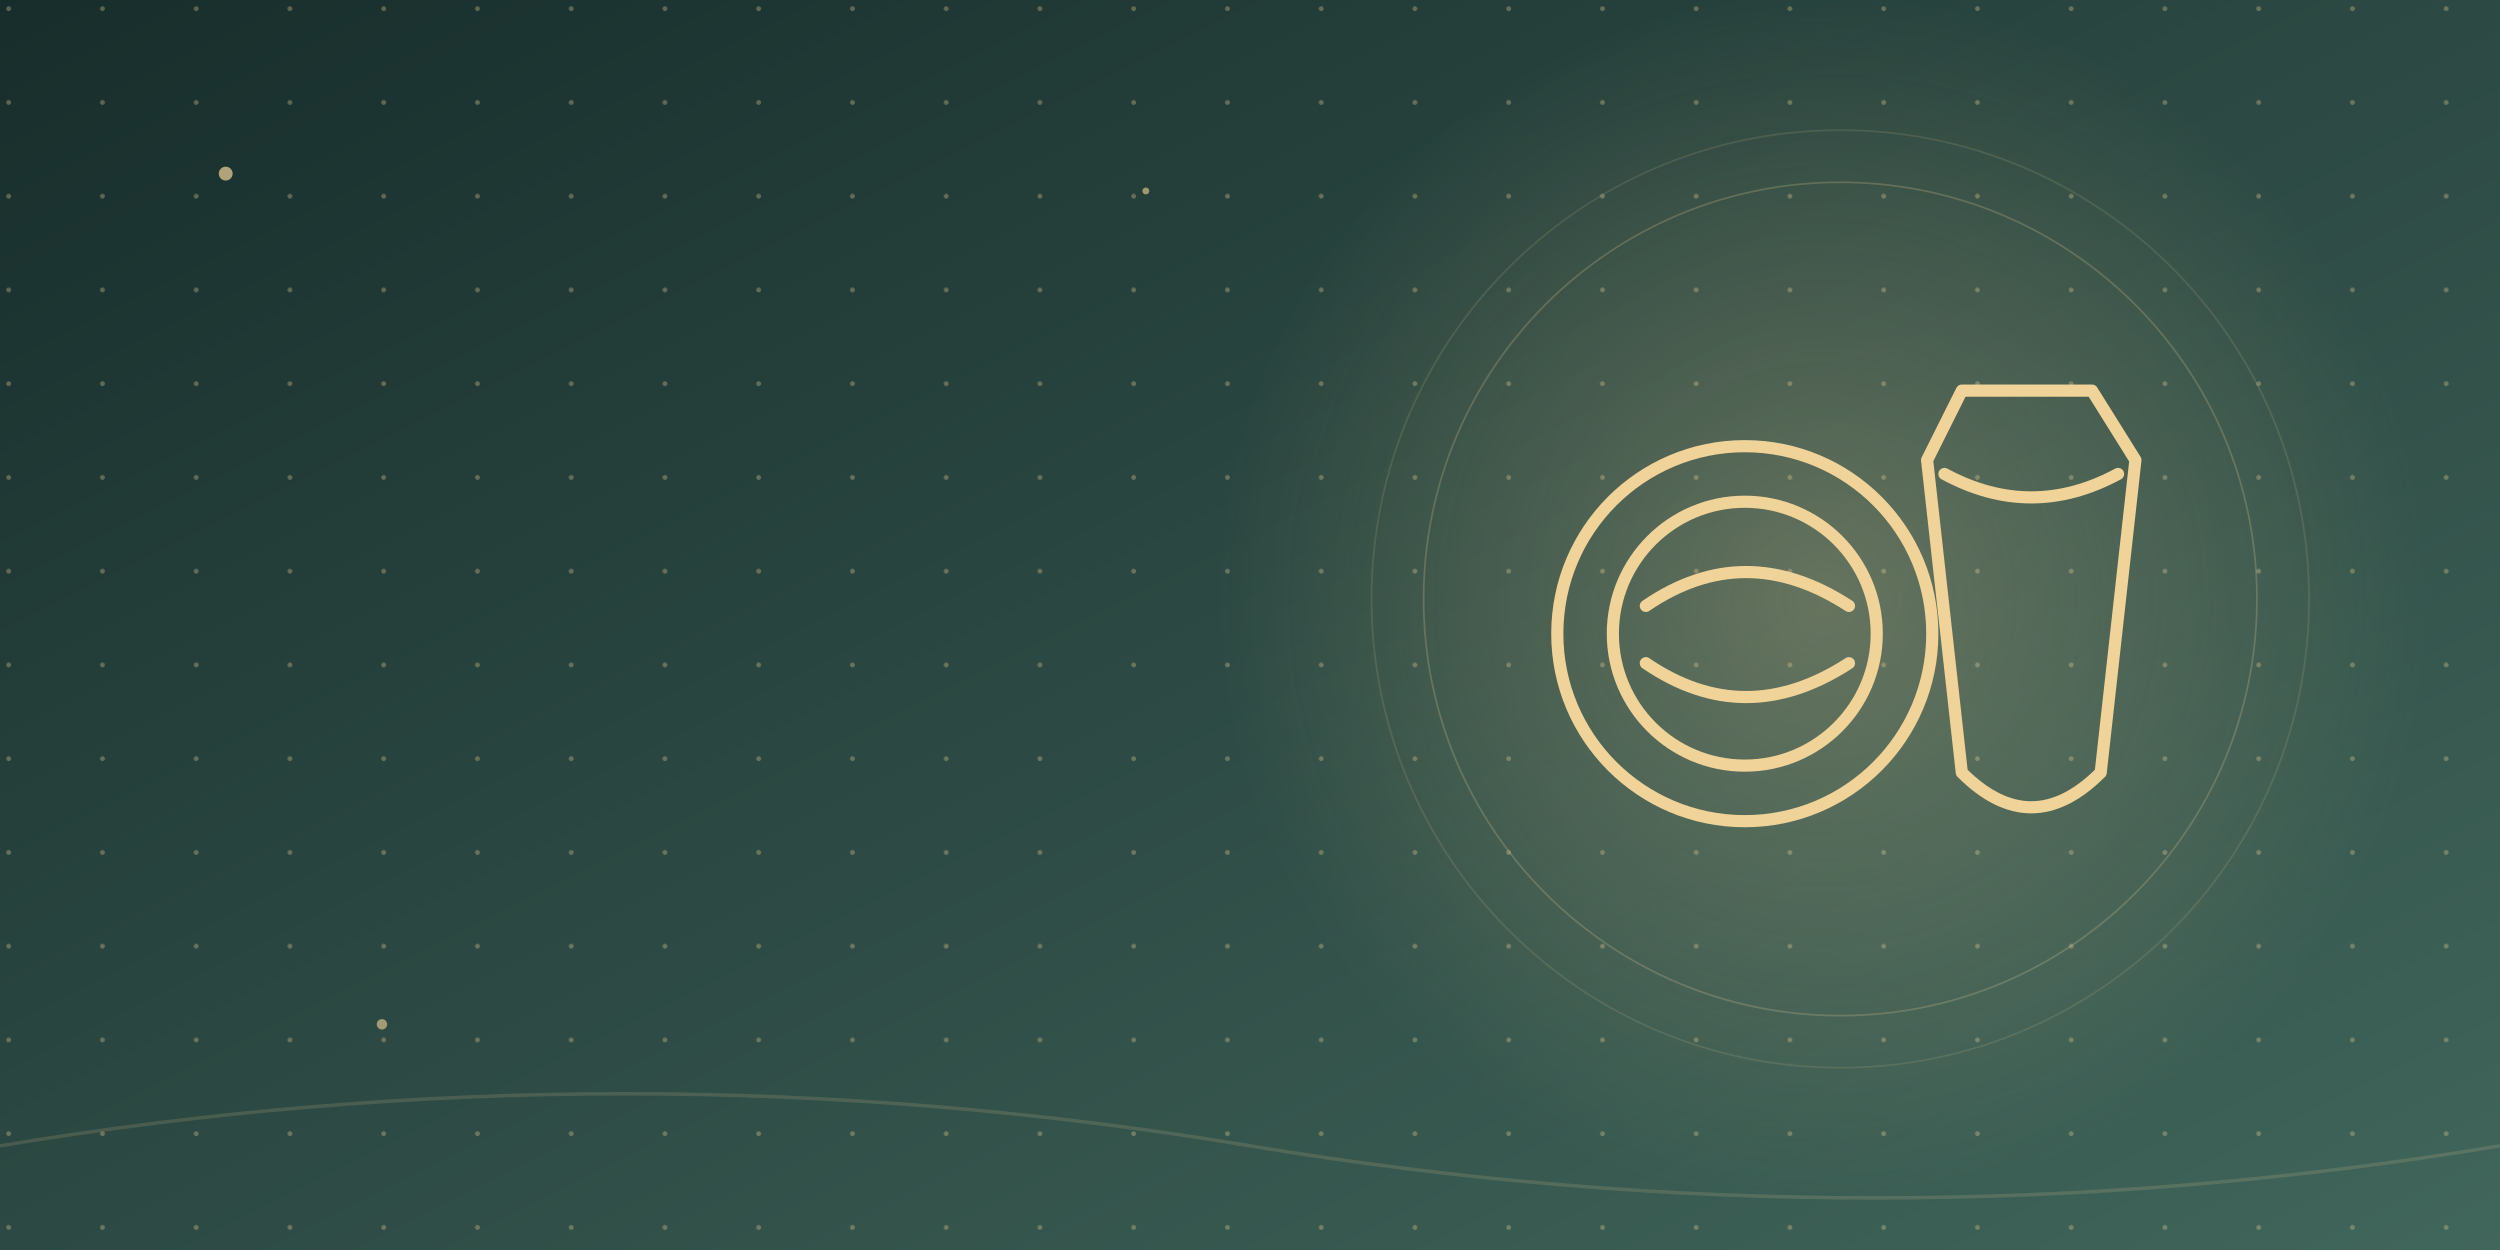
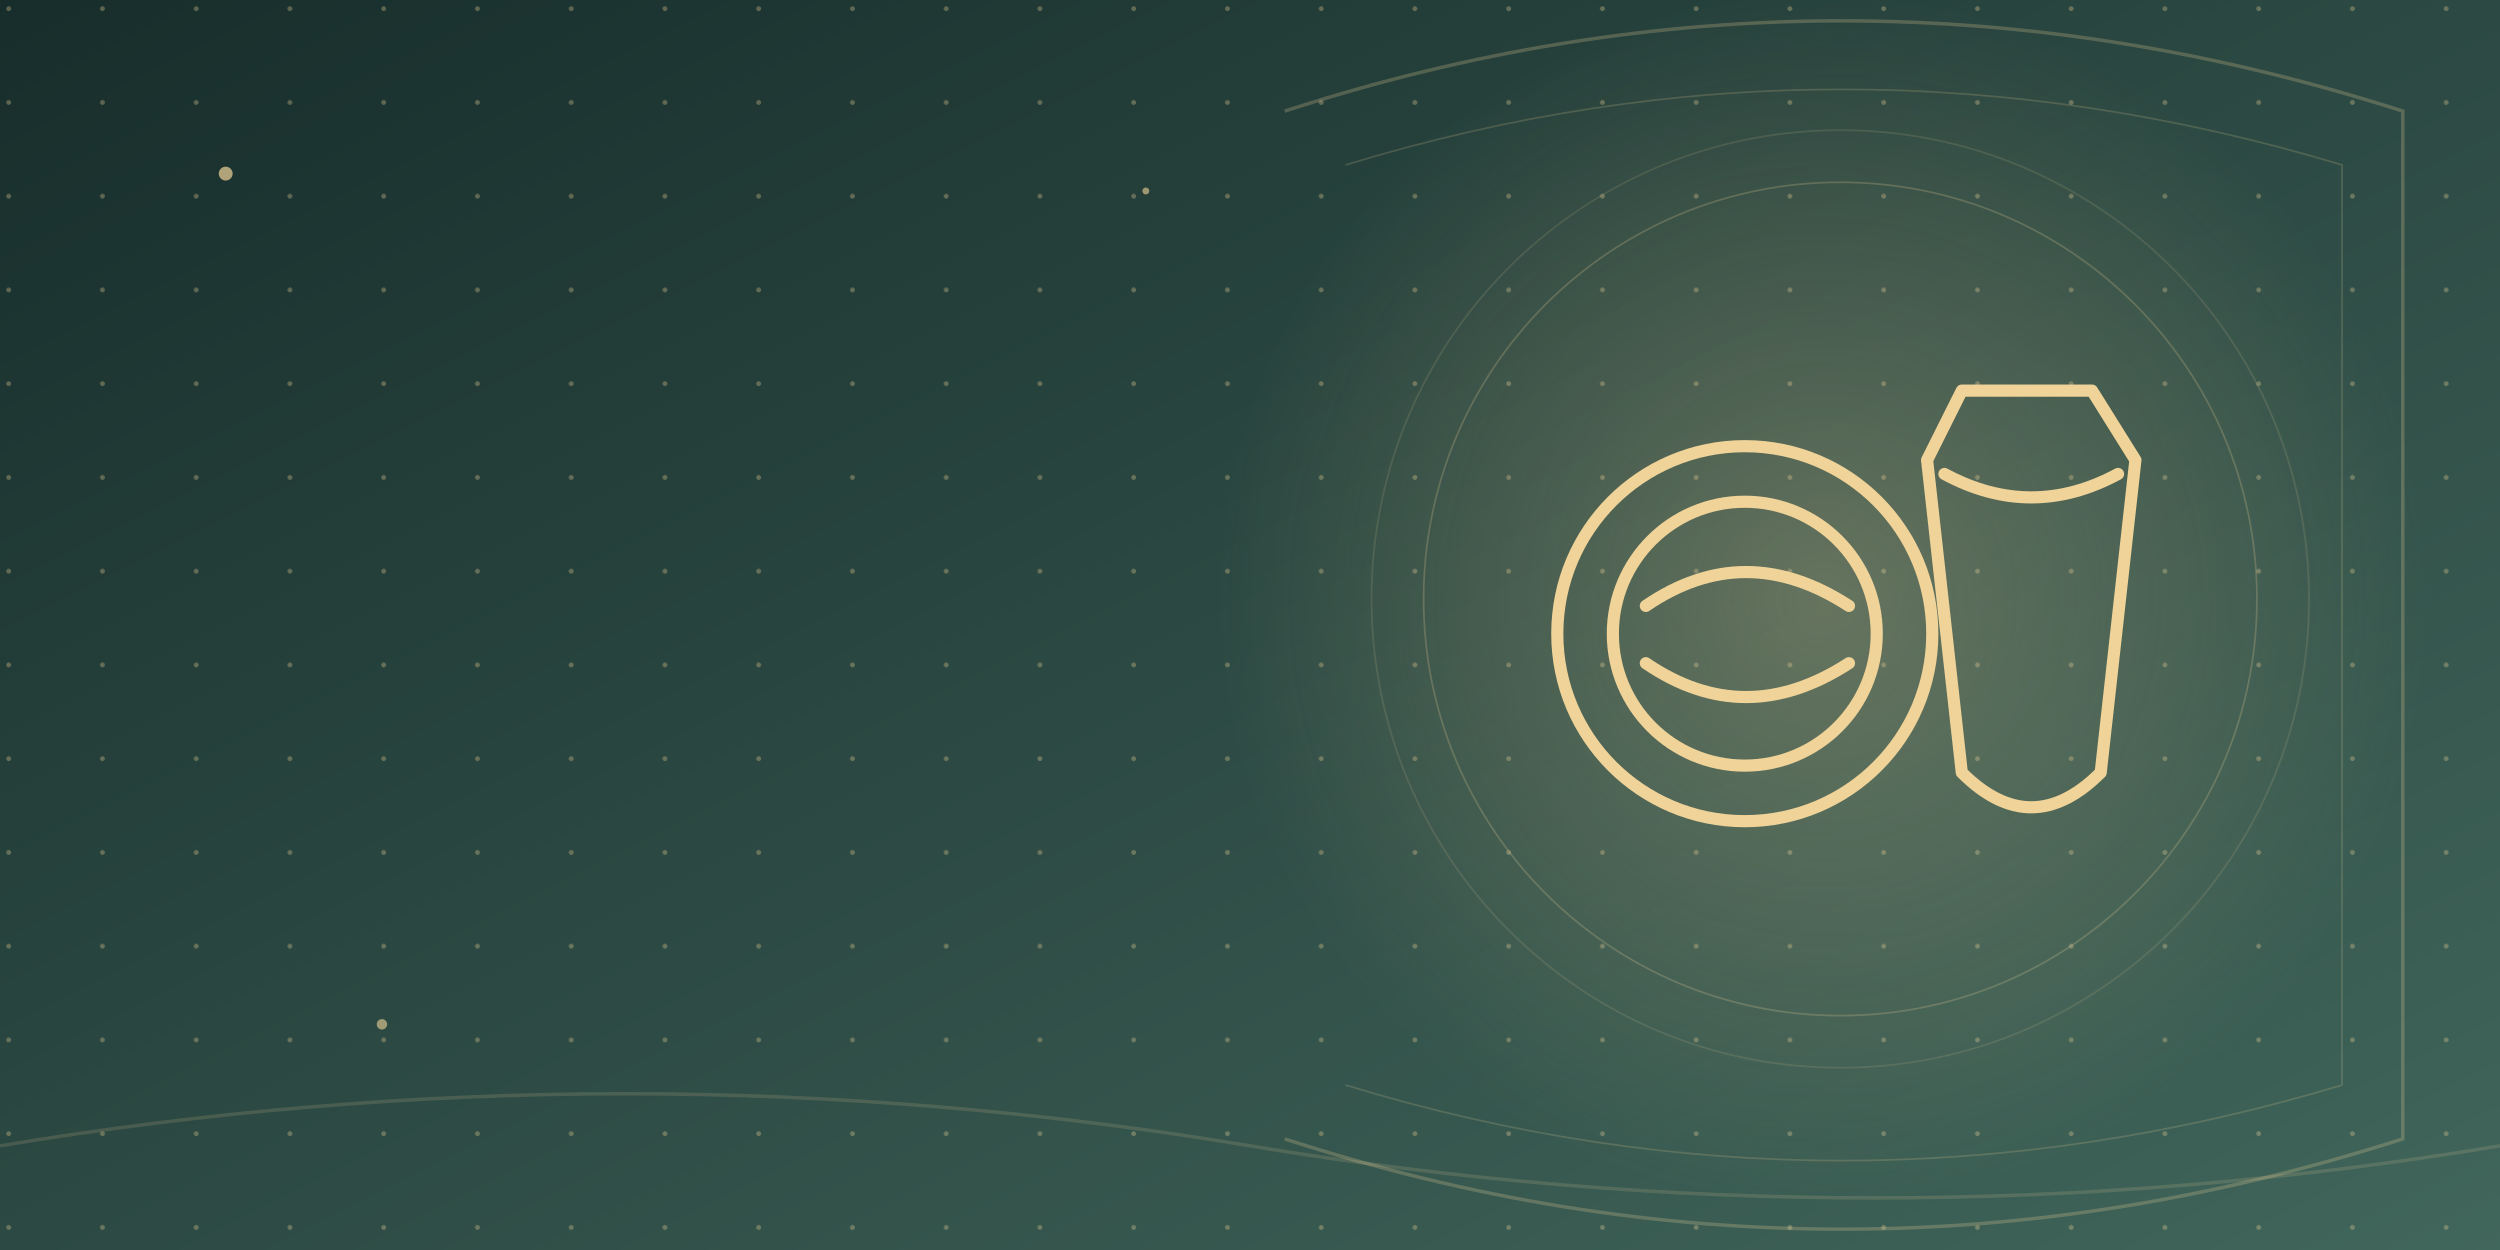
<svg xmlns="http://www.w3.org/2000/svg" viewBox="0 0 1440 720" role="img" aria-label="Dhanteras festival artwork">
  <defs>
    <linearGradient id="bg" x2="1" y2="1">
      <stop stop-color="#172d2b" />
      <stop offset="1" stop-color="#41665b" />
    </linearGradient>
    <radialGradient id="glow">
      <stop stop-color="#f0d398" stop-opacity=".28" />
      <stop offset="1" stop-color="#f0d398" stop-opacity="0" />
    </radialGradient>
    <pattern id="dots" width="54" height="54" patternUnits="userSpaceOnUse">
      <circle cx="5" cy="5" r="1.4" fill="#f0d398" opacity=".32" />
    </pattern>
  </defs>
  <rect width="1440" height="720" fill="url(#bg)" />
  <rect width="1440" height="720" fill="url(#dots)" />
  <circle cx="1050" cy="345" r="350" fill="url(#glow)" />
  <circle cx="1060" cy="345" r="240" fill="none" stroke="#f0d398" opacity=".22" />
  <circle cx="1060" cy="345" r="270" fill="none" stroke="#f0d398" opacity=".13" />
+   <path d="M740 64 Q1060 -40 1384 64 V656 Q1060 760 740 656" fill="none" stroke="#f0d398" stroke-width="2" opacity=".24" />
+   <path d="M775 95 Q1060 8 1349 95 V625 Q1060 712 775 625" fill="none" stroke="#f0d398" opacity=".18" />
  <g transform="translate(1060 345)" fill="none" stroke="#f0d398" stroke-width="7" stroke-linecap="round" stroke-linejoin="round">
    <circle cx="-55" cy="20" r="108" />
    <circle cx="-55" cy="20" r="76" />
    <path d="M-112 4 Q-55 -35 5 4 M-112 37 Q-55 76 5 37" />
    <path d="M70 -120 H145 L170 -80 L150 100 Q110 140 70 100 L50 -80Z" />
    <path d="M60 -72 Q110 -45 160 -72" />
  </g>
  <path d="M0 660 Q360 600 720 660 T1440 660" fill="none" stroke="#f0d398" opacity=".15" stroke-width="2" />
  <circle cx="130" cy="100" r="4" fill="#f0d398" opacity=".7" />
  <circle cx="220" cy="590" r="3" fill="#f0d398" opacity=".6" />
  <circle cx="660" cy="110" r="2" fill="#f0d398" opacity=".6" />
</svg>
